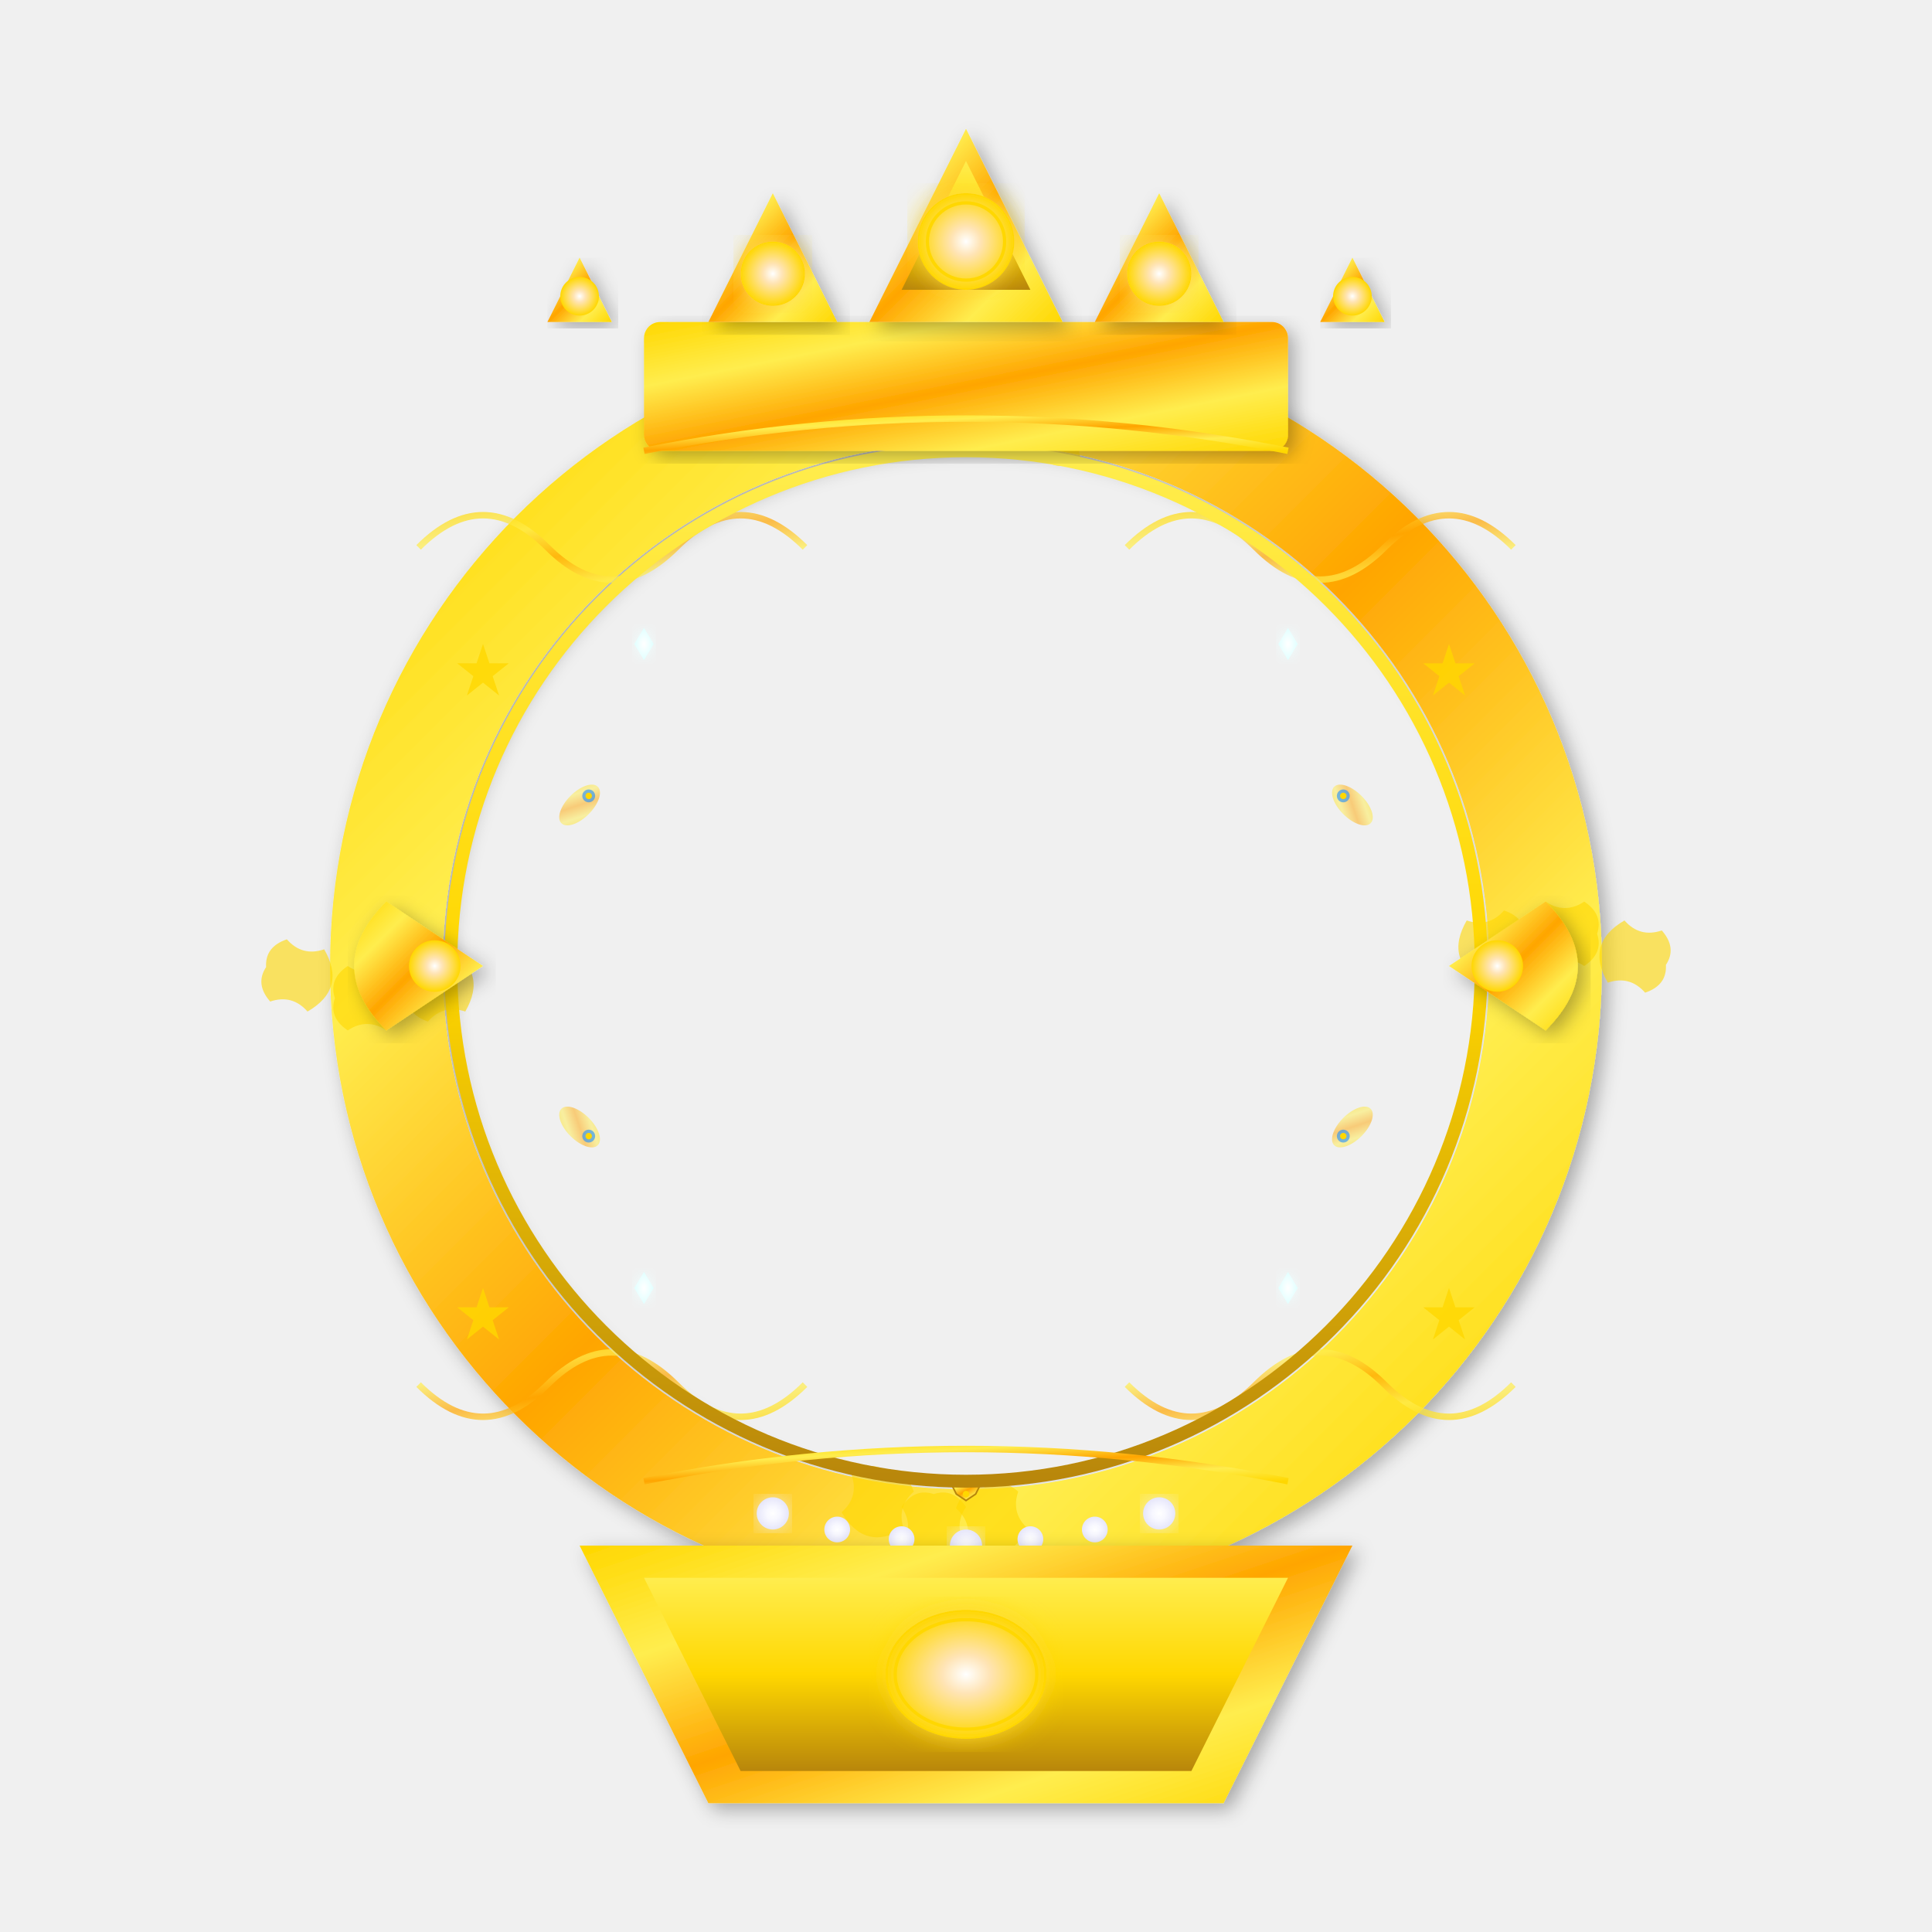
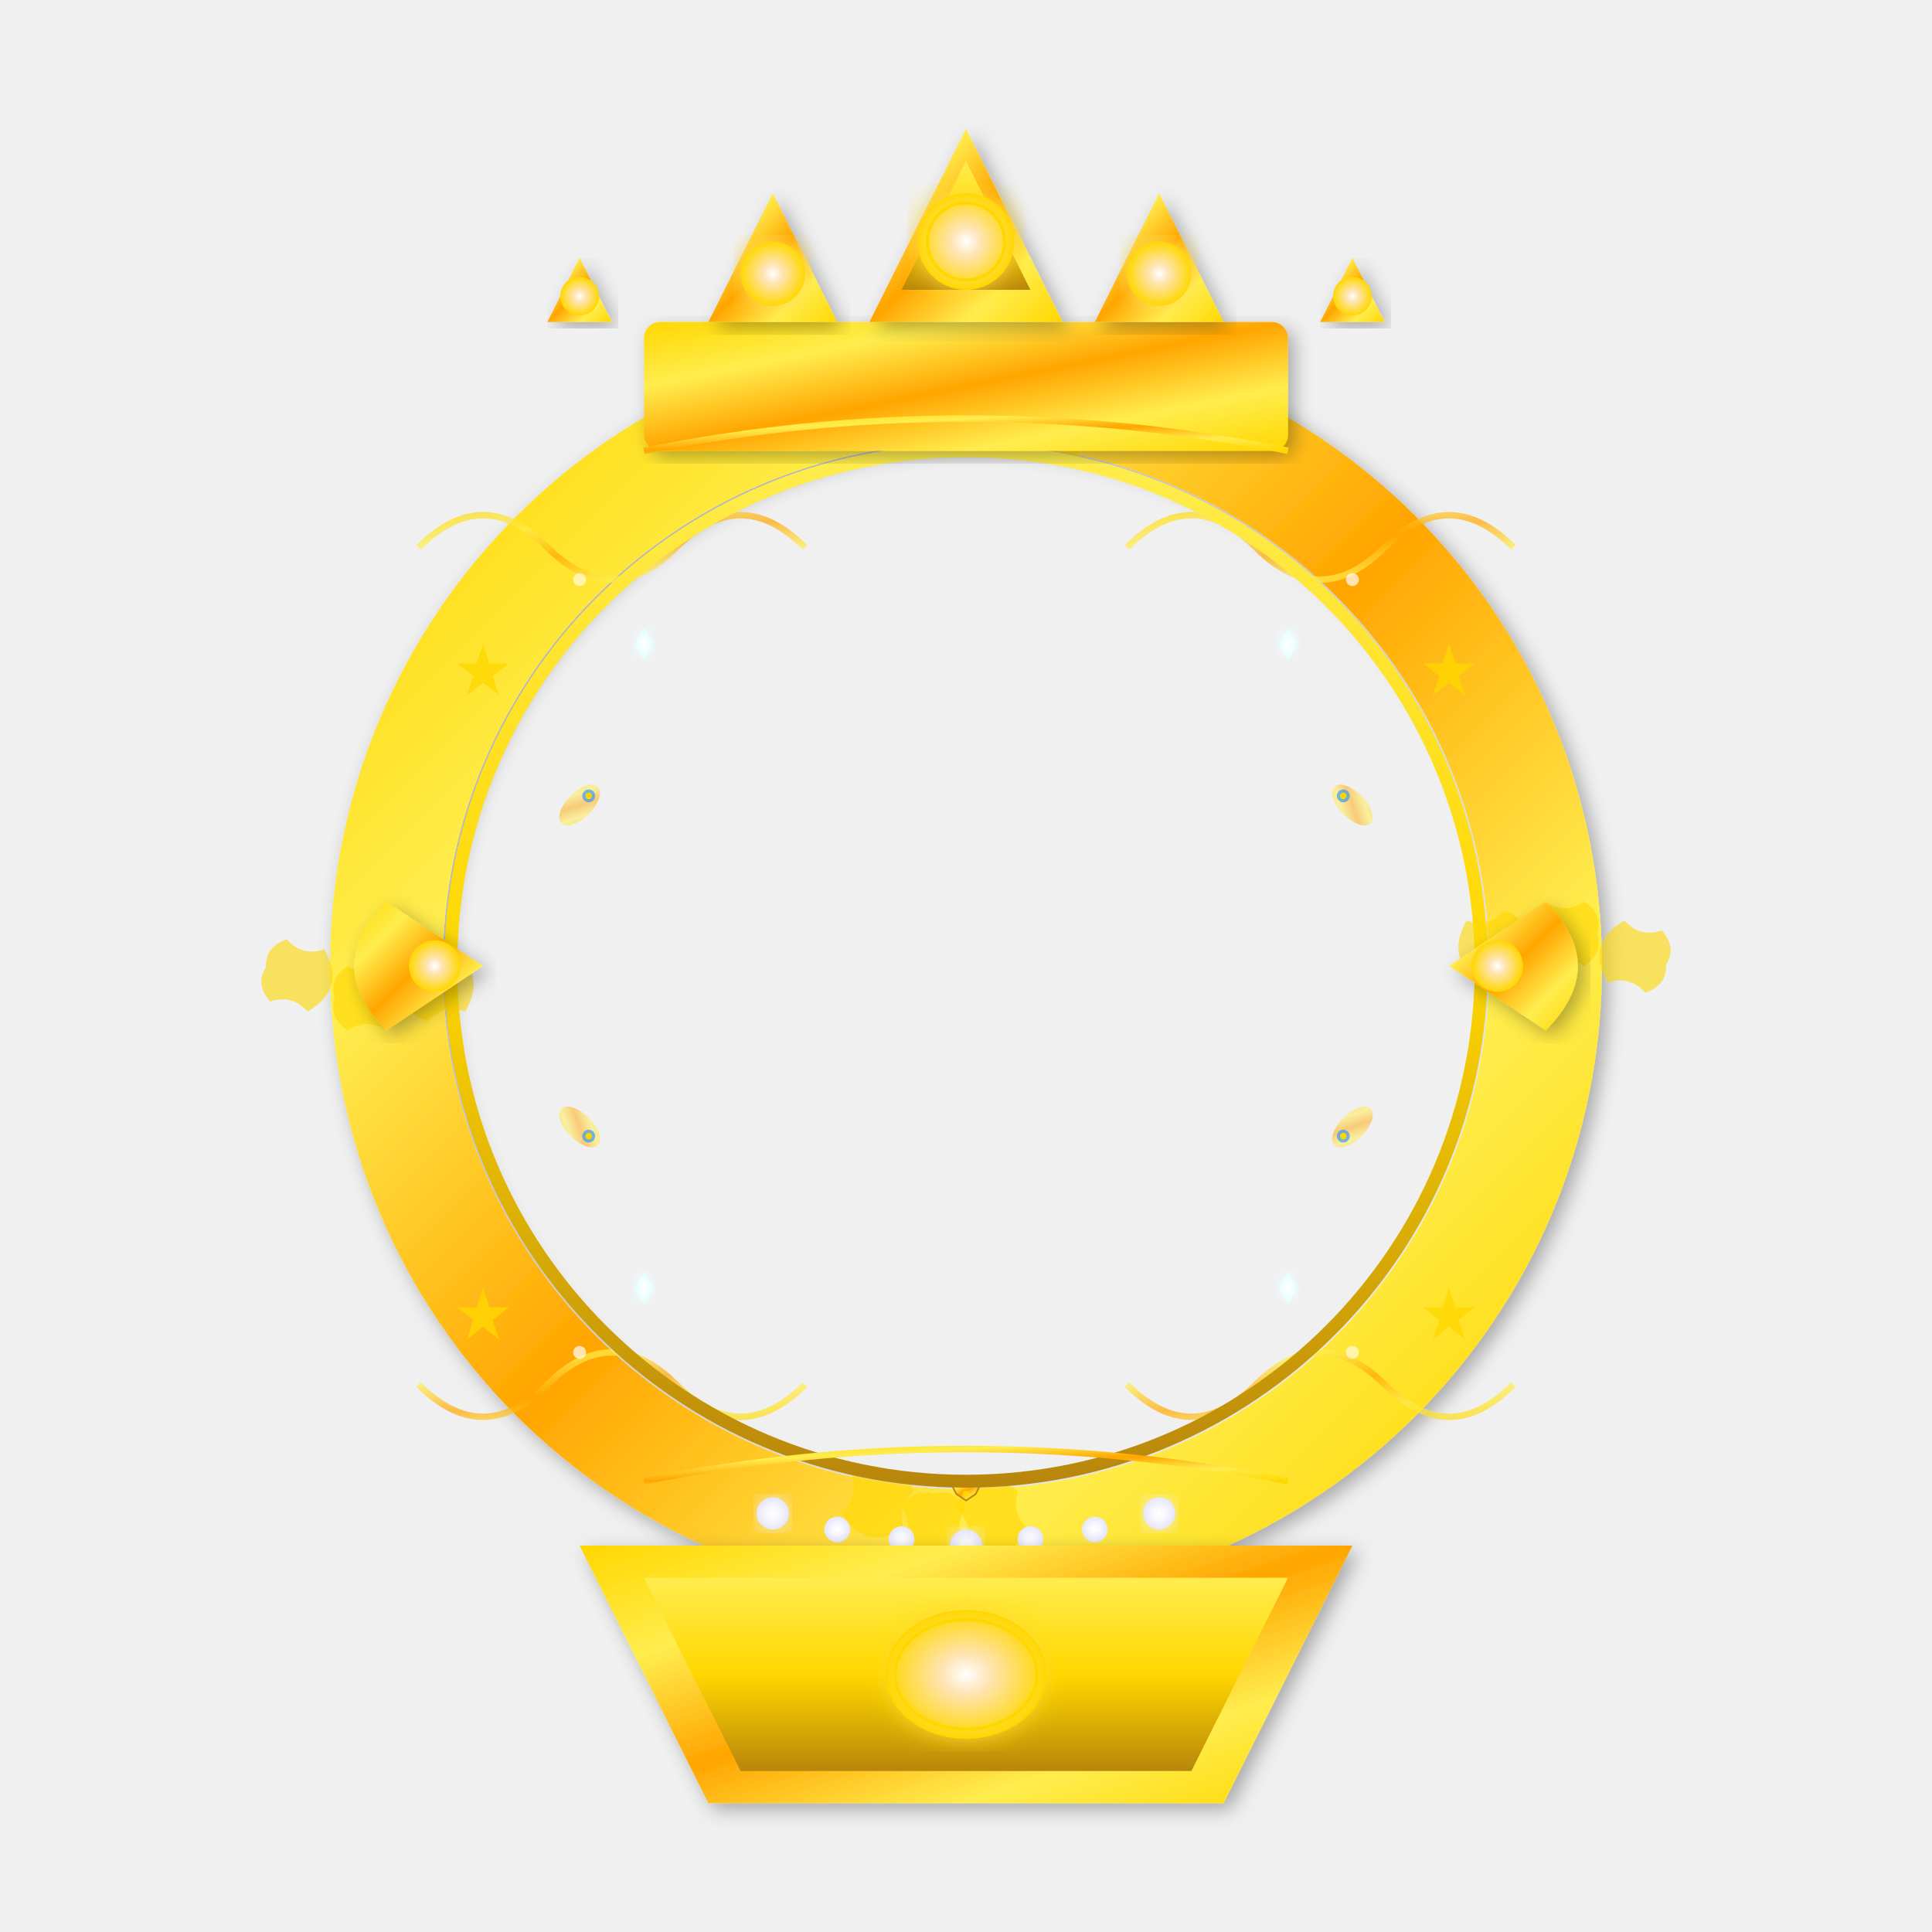
<svg xmlns="http://www.w3.org/2000/svg" width="600" height="600" viewBox="0 0 600 600">
  <defs>
    <linearGradient id="goldGradient" x1="0%" y1="0%" x2="100%" y2="100%">
      <stop offset="0%" stop-color="#FFD700" />
      <stop offset="25%" stop-color="#FFED4E" />
      <stop offset="50%" stop-color="#FFA500" />
      <stop offset="75%" stop-color="#FFED4E" />
      <stop offset="100%" stop-color="#FFD700" />
    </linearGradient>
    <linearGradient id="goldGradient2" x1="0%" y1="0%" x2="0%" y2="100%">
      <stop offset="0%" stop-color="#FFED4E" />
      <stop offset="50%" stop-color="#FFD700" />
      <stop offset="100%" stop-color="#B8860B" />
    </linearGradient>
    <radialGradient id="gemGradient">
      <stop offset="0%" stop-color="#FFFFFF" />
      <stop offset="30%" stop-color="#FFE4B5" />
      <stop offset="100%" stop-color="#FFD700" />
    </radialGradient>
    <radialGradient id="pearlGradient">
      <stop offset="0%" stop-color="#FFFFFF" />
      <stop offset="40%" stop-color="#F8F8FF" />
      <stop offset="100%" stop-color="#E6E6FA" />
    </radialGradient>
    <radialGradient id="diamondGradient">
      <stop offset="0%" stop-color="#FFFFFF" />
      <stop offset="50%" stop-color="#F0FFFF" />
      <stop offset="100%" stop-color="#E0FFFF" />
    </radialGradient>
    <filter id="shadow">
      <feGaussianBlur in="SourceAlpha" stdDeviation="3" />
      <feOffset dx="2" dy="2" />
      <feComponentTransfer>
        <feFuncA type="linear" slope="0.3" />
      </feComponentTransfer>
      <feMerge>
        <feMergeNode />
        <feMergeNode in="SourceGraphic" />
      </feMerge>
    </filter>
    <filter id="glow">
      <feGaussianBlur stdDeviation="4" result="coloredBlur" />
      <feMerge>
        <feMergeNode in="coloredBlur" />
        <feMergeNode in="SourceGraphic" />
      </feMerge>
    </filter>
    <filter id="sparkle">
      <feGaussianBlur stdDeviation="2" result="coloredBlur" />
      <feMerge>
        <feMergeNode in="coloredBlur" />
        <feMergeNode in="SourceGraphic" />
      </feMerge>
    </filter>
    <g id="acanthusLeaf">
      <path d="M0,0 Q5,-5 10,0 Q8,3 10,6 Q8,9 5,8 Q2,9 0,6 Q2,3 0,0" fill="#FFD700" opacity="0.6" />
    </g>
    <g id="peacockFeather">
      <ellipse cx="0" cy="0" rx="4" ry="8" fill="url(#goldGradient)" opacity="0.5" />
      <circle cx="0" cy="-4" r="2" fill="#1E90FF" opacity="0.6" />
      <circle cx="0" cy="-4" r="1" fill="#FFD700" />
    </g>
    <g id="miniCrown">
      <path d="M-5,0 L-3,-4 L0,-6 L3,-4 L5,0 Z" fill="url(#goldGradient)" stroke="#B8860B" stroke-width="0.5" />
      <circle cx="0" cy="-4" r="1" fill="#FFD700" />
    </g>
  </defs>
  <circle cx="300" cy="300" r="180" fill="none" stroke="url(#goldGradient)" stroke-width="35" filter="url(#shadow)" />
  <g id="mainFrameDecoration">
    <g id="acanthusPattern">
      <g transform="translate(300,120)">
        <use href="#acanthusLeaf" transform="scale(2) rotate(0)" />
        <use href="#acanthusLeaf" transform="scale(2) rotate(15) translate(10,0)" />
        <use href="#acanthusLeaf" transform="scale(2) rotate(-15) translate(-10,0)" />
      </g>
      <g transform="translate(120,300)">
        <use href="#acanthusLeaf" transform="scale(2) rotate(90)" />
        <use href="#acanthusLeaf" transform="scale(2) rotate(105) translate(0,10)" />
        <use href="#acanthusLeaf" transform="scale(2) rotate(75) translate(0,-10)" />
      </g>
      <g transform="translate(480,300)">
        <use href="#acanthusLeaf" transform="scale(2) rotate(-90)" />
        <use href="#acanthusLeaf" transform="scale(2) rotate(-75) translate(0,10)" />
        <use href="#acanthusLeaf" transform="scale(2) rotate(-105) translate(0,-10)" />
      </g>
      <g transform="translate(300,480)">
        <use href="#acanthusLeaf" transform="scale(2) rotate(180)" />
        <use href="#acanthusLeaf" transform="scale(2) rotate(195) translate(10,0)" />
        <use href="#acanthusLeaf" transform="scale(2) rotate(165) translate(-10,0)" />
      </g>
    </g>
    <g id="goldChains" opacity="0.7">
      <path d="M 130,170 Q 150,150 170,170 Q 190,190 210,170 Q 230,150 250,170" fill="none" stroke="url(#goldGradient)" stroke-width="2" />
      <path d="M 350,170 Q 370,150 390,170 Q 410,190 430,170 Q 450,150 470,170" fill="none" stroke="url(#goldGradient)" stroke-width="2" />
      <path d="M 130,430 Q 150,450 170,430 Q 190,410 210,430 Q 230,450 250,430" fill="none" stroke="url(#goldGradient)" stroke-width="2" />
      <path d="M 350,430 Q 370,450 390,430 Q 410,410 430,430 Q 450,450 470,430" fill="none" stroke="url(#goldGradient)" stroke-width="2" />
    </g>
    <g id="pearlString">
      <circle cx="240" cy="130" r="5" fill="url(#pearlGradient)" filter="url(#glow)" />
      <circle cx="260" cy="125" r="4" fill="url(#pearlGradient)" />
      <circle cx="280" cy="122" r="4" fill="url(#pearlGradient)" />
      <circle cx="300" cy="120" r="5" fill="url(#pearlGradient)" filter="url(#glow)" />
      <circle cx="320" cy="122" r="4" fill="url(#pearlGradient)" />
      <circle cx="340" cy="125" r="4" fill="url(#pearlGradient)" />
      <circle cx="360" cy="130" r="5" fill="url(#pearlGradient)" filter="url(#glow)" />
      <circle cx="240" cy="470" r="5" fill="url(#pearlGradient)" filter="url(#glow)" />
      <circle cx="260" cy="475" r="4" fill="url(#pearlGradient)" />
      <circle cx="280" cy="478" r="4" fill="url(#pearlGradient)" />
      <circle cx="300" cy="480" r="5" fill="url(#pearlGradient)" filter="url(#glow)" />
      <circle cx="320" cy="478" r="4" fill="url(#pearlGradient)" />
      <circle cx="340" cy="475" r="4" fill="url(#pearlGradient)" />
      <circle cx="360" cy="470" r="5" fill="url(#pearlGradient)" filter="url(#glow)" />
    </g>
    <g id="diamonds">
      <g transform="translate(200,200)" filter="url(#sparkle)">
        <path d="M0,-5 L3,0 L0,5 L-3,0 Z" fill="url(#diamondGradient)" />
-         <animateTransform attributeName="transform" type="rotate" from="0" to="360" dur="10s" repeatCount="indefinite" />
      </g>
      <g transform="translate(400,200)" filter="url(#sparkle)">
        <path d="M0,-5 L3,0 L0,5 L-3,0 Z" fill="url(#diamondGradient)" />
-         <animateTransform attributeName="transform" type="rotate" from="0" to="-360" dur="12s" repeatCount="indefinite" />
      </g>
      <g transform="translate(200,400)" filter="url(#sparkle)">
        <path d="M0,-5 L3,0 L0,5 L-3,0 Z" fill="url(#diamondGradient)" />
-         <animateTransform attributeName="transform" type="rotate" from="0" to="360" dur="11s" repeatCount="indefinite" />
      </g>
      <g transform="translate(400,400)" filter="url(#sparkle)">
        <path d="M0,-5 L3,0 L0,5 L-3,0 Z" fill="url(#diamondGradient)" />
-         <animateTransform attributeName="transform" type="rotate" from="0" to="-360" dur="9s" repeatCount="indefinite" />
      </g>
    </g>
    <g id="peacockFeathers">
      <use href="#peacockFeather" transform="translate(180,250) rotate(45)" />
      <use href="#peacockFeather" transform="translate(420,250) rotate(-45)" />
      <use href="#peacockFeather" transform="translate(180,350) rotate(135)" />
      <use href="#peacockFeather" transform="translate(420,350) rotate(-135)" />
    </g>
    <g id="miniCrowns">
      <use href="#miniCrown" transform="translate(300,140)" />
      <use href="#miniCrown" transform="translate(140,300) rotate(90)" />
      <use href="#miniCrown" transform="translate(460,300) rotate(-90)" />
      <use href="#miniCrown" transform="translate(300,460) rotate(180)" />
    </g>
  </g>
  <circle cx="300" cy="300" r="160" fill="none" stroke="url(#goldGradient2)" stroke-width="4" />
  <g id="sparklingLights">
-     <circle cx="300" cy="120" r="2" fill="#FFFFFF" opacity="0">
-       <animate attributeName="opacity" values="0;1;0" dur="2s" repeatCount="indefinite" />
-     </circle>
-     <circle cx="180" cy="180" r="2" fill="#FFFFFF" opacity="0">
-       <animate attributeName="opacity" values="0;1;0" dur="2.5s" repeatCount="indefinite" begin="0.5s" />
-     </circle>
-     <circle cx="420" cy="180" r="2" fill="#FFFFFF" opacity="0">
-       <animate attributeName="opacity" values="0;1;0" dur="2.2s" repeatCount="indefinite" begin="1s" />
-     </circle>
-     <circle cx="120" cy="300" r="2" fill="#FFFFFF" opacity="0">
-       <animate attributeName="opacity" values="0;1;0" dur="2.8s" repeatCount="indefinite" begin="0.3s" />
-     </circle>
-     <circle cx="480" cy="300" r="2" fill="#FFFFFF" opacity="0">
-       <animate attributeName="opacity" values="0;1;0" dur="2.3s" repeatCount="indefinite" begin="0.7s" />
-     </circle>
+     <circle cx="300" cy="120" r="2" fill="#FFFFFF" opacity="0.8" />
+     <circle cx="180" cy="180" r="2" fill="#FFFFFF" opacity="0.6" />
+     <circle cx="420" cy="180" r="2" fill="#FFFFFF" opacity="0.7" />
+     <circle cx="120" cy="300" r="2" fill="#FFFFFF" opacity="0.6" />
+     <circle cx="480" cy="300" r="2" fill="#FFFFFF" opacity="0.8" />
+     <circle cx="180" cy="420" r="2" fill="#FFFFFF" opacity="0.7" />
+     <circle cx="420" cy="420" r="2" fill="#FFFFFF" opacity="0.6" />
+     <circle cx="300" cy="480" r="2" fill="#FFFFFF" opacity="0.8" />
  </g>
-   <animateTransform attributeName="transform" type="rotate" from="0 300 300" to="360 300 300" dur="120s" repeatCount="indefinite" />
  <rect x="200" y="100" width="200" height="40" rx="5" fill="url(#goldGradient)" filter="url(#shadow)" />
  <g id="centerPeak">
    <path d="M300,40 L270,100 L330,100 Z" fill="url(#goldGradient)" filter="url(#shadow)" />
    <path d="M300,50 L280,90 L320,90 Z" fill="url(#goldGradient2)" />
    <circle cx="300" cy="75" r="15" fill="url(#gemGradient)" filter="url(#glow)" />
    <circle cx="300" cy="75" r="12" fill="none" stroke="#FFD700" stroke-width="1" />
  </g>
  <g id="leftPeak">
    <path d="M240,60 L220,100 L260,100 Z" fill="url(#goldGradient)" filter="url(#shadow)" />
    <circle cx="240" cy="85" r="10" fill="url(#gemGradient)" filter="url(#glow)" />
  </g>
  <g id="rightPeak">
    <path d="M360,60 L340,100 L380,100 Z" fill="url(#goldGradient)" filter="url(#shadow)" />
    <circle cx="360" cy="85" r="10" fill="url(#gemGradient)" filter="url(#glow)" />
  </g>
  <g id="farLeftPeak">
    <path d="M180,80 L170,100 L190,100 Z" fill="url(#goldGradient)" filter="url(#shadow)" />
    <circle cx="180" cy="92" r="6" fill="url(#gemGradient)" />
  </g>
  <g id="farRightPeak">
    <path d="M420,80 L410,100 L430,100 Z" fill="url(#goldGradient)" filter="url(#shadow)" />
    <circle cx="420" cy="92" r="6" fill="url(#gemGradient)" />
  </g>
  <g id="lowerDecoration">
    <path d="M180,480 L420,480 L380,560 L220,560 Z" fill="url(#goldGradient)" filter="url(#shadow)" />
    <path d="M200,490 L400,490 L370,550 L230,550 Z" fill="url(#goldGradient2)" />
    <ellipse cx="300" cy="520" rx="25" ry="20" fill="url(#gemGradient)" filter="url(#glow)" />
    <ellipse cx="300" cy="520" rx="22" ry="17" fill="none" stroke="#FFD700" stroke-width="1" />
  </g>
  <g id="sideDecorations">
    <path d="M120,280 Q100,300 120,320 L150,300 Z" fill="url(#goldGradient)" filter="url(#shadow)" />
    <circle cx="135" cy="300" r="8" fill="url(#gemGradient)" />
    <path d="M480,280 Q500,300 480,320 L450,300 Z" fill="url(#goldGradient)" filter="url(#shadow)" />
    <circle cx="465" cy="300" r="8" fill="url(#gemGradient)" />
  </g>
  <g id="stars">
    <path d="M150,200 L152,206 L158,206 L153,210 L155,216 L150,212 L145,216 L147,210 L142,206 L148,206 Z" fill="#FFD700" opacity="0.8" />
    <path d="M450,200 L452,206 L458,206 L453,210 L455,216 L450,212 L445,216 L447,210 L442,206 L448,206 Z" fill="#FFD700" opacity="0.8" />
    <path d="M150,400 L152,406 L158,406 L153,410 L155,416 L150,412 L145,416 L147,410 L142,406 L148,406 Z" fill="#FFD700" opacity="0.8" />
    <path d="M450,400 L452,406 L458,406 L453,410 L455,416 L450,412 L445,416 L447,410 L442,406 L448,406 Z" fill="#FFD700" opacity="0.8" />
  </g>
  <g id="decorativeLines">
    <path d="M200,140 Q300,120 400,140" stroke="url(#goldGradient)" stroke-width="2" fill="none" />
    <path d="M200,460 Q300,440 400,460" stroke="url(#goldGradient)" stroke-width="2" fill="none" />
  </g>
</svg>
